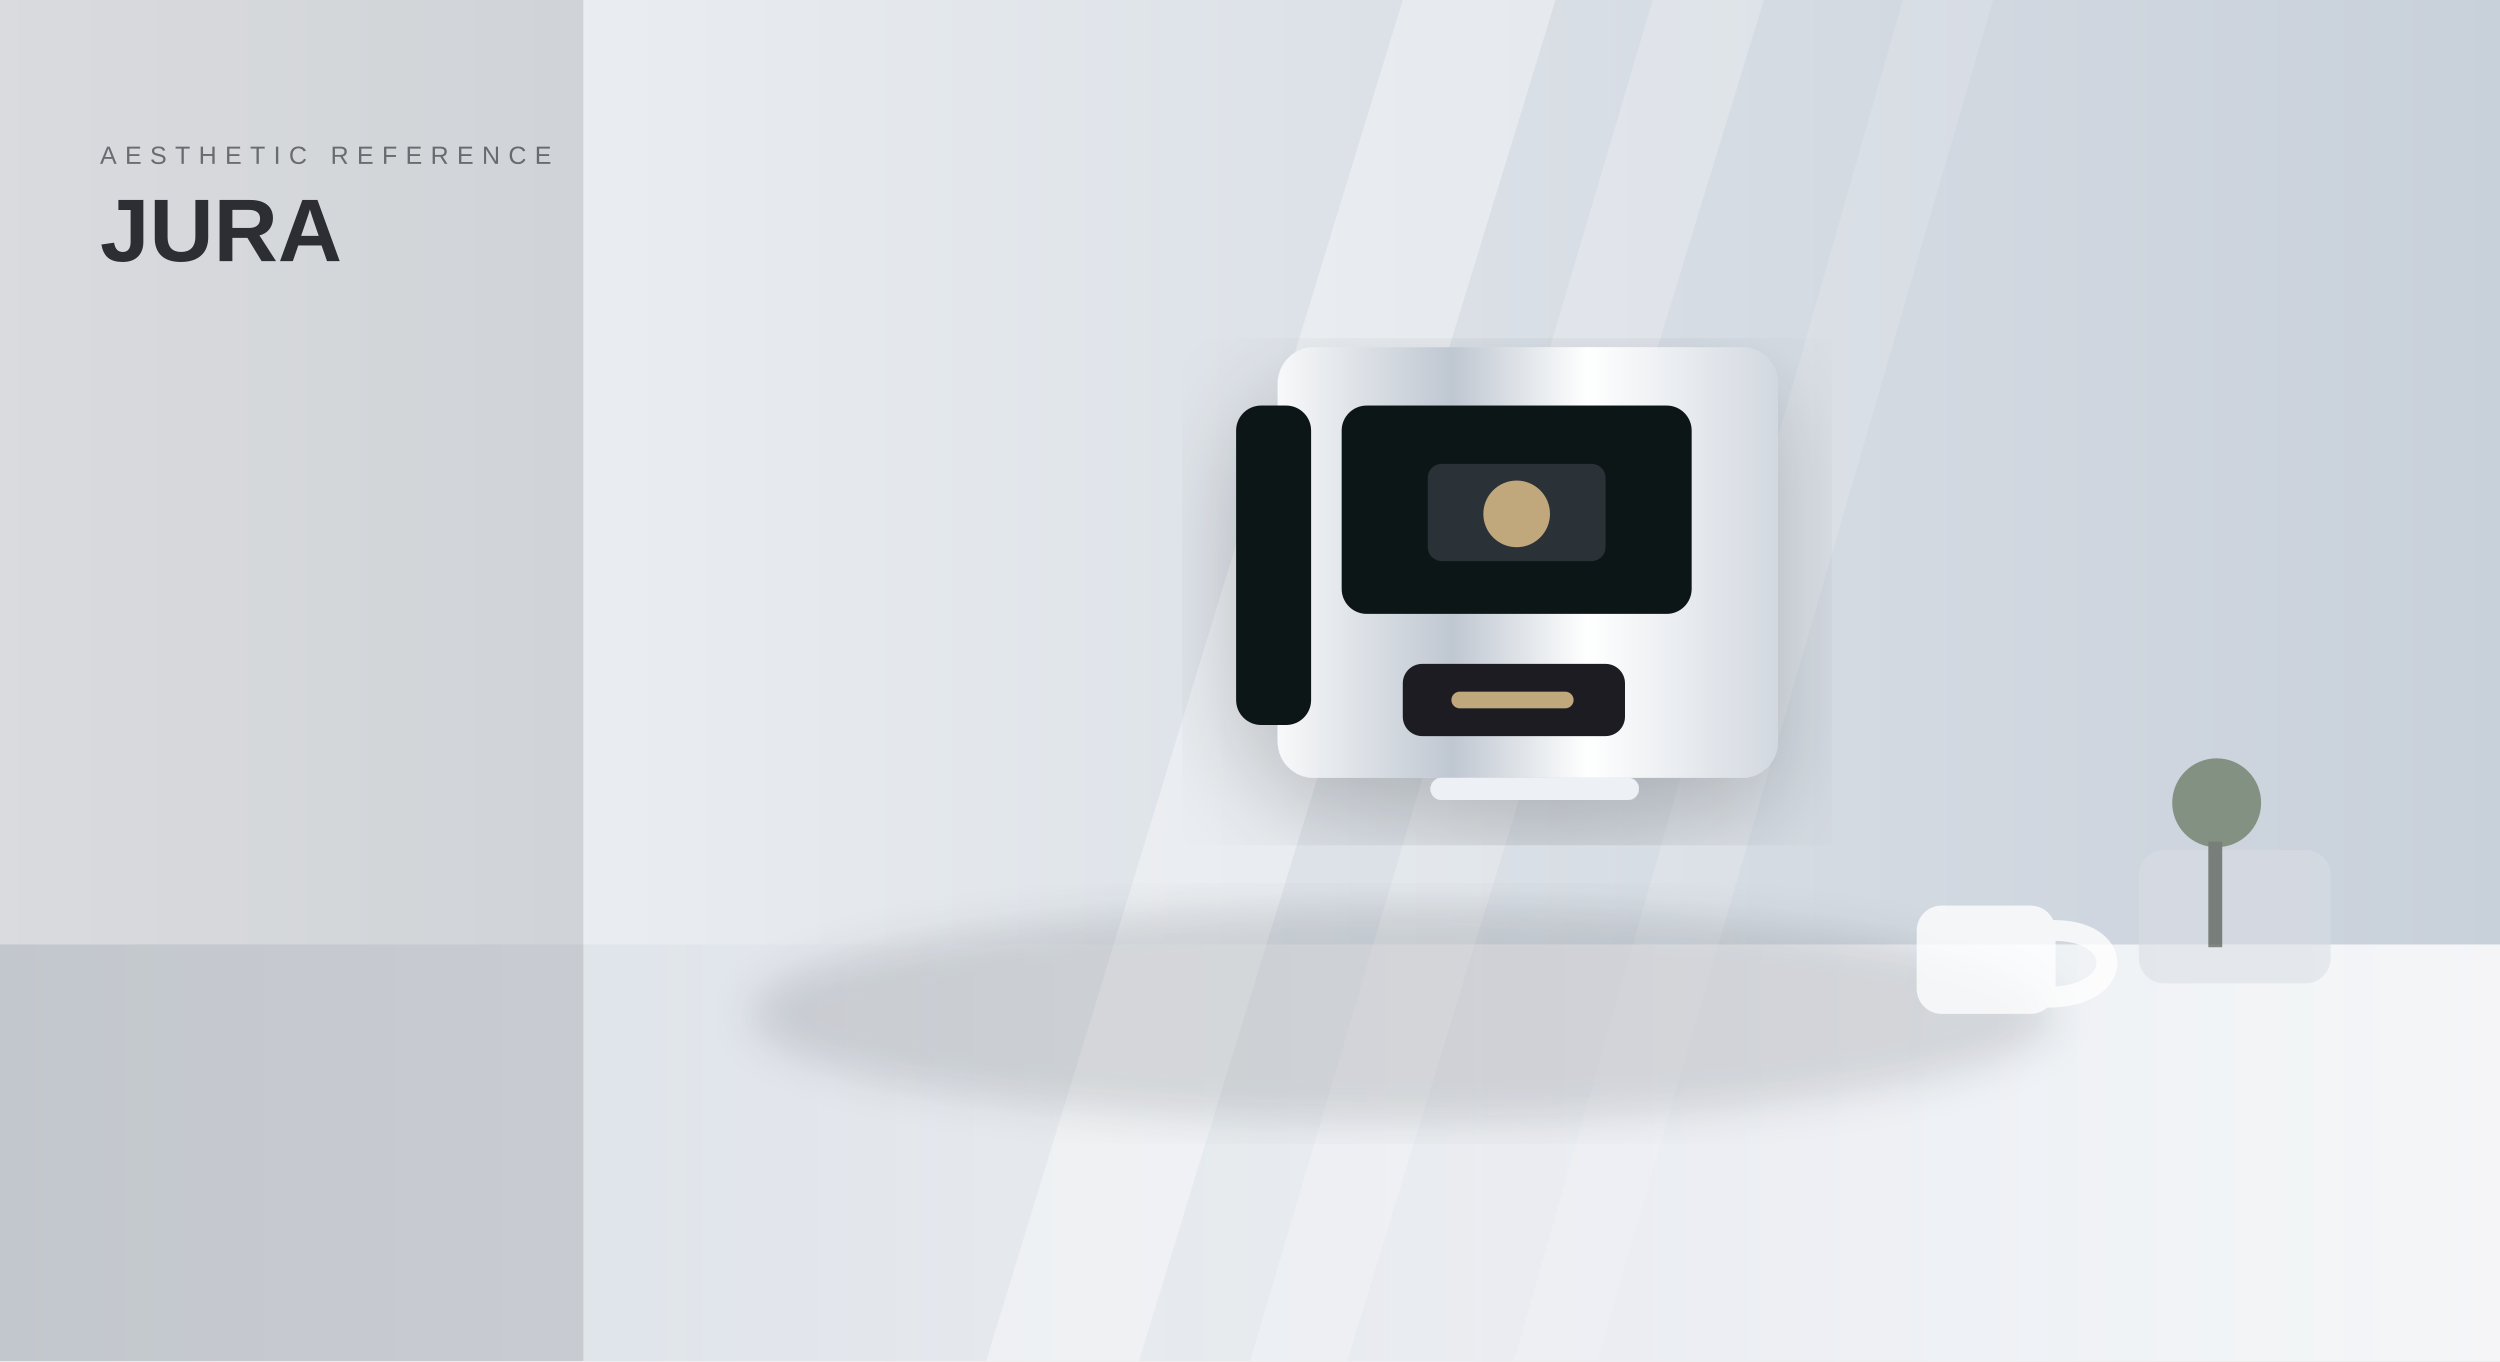
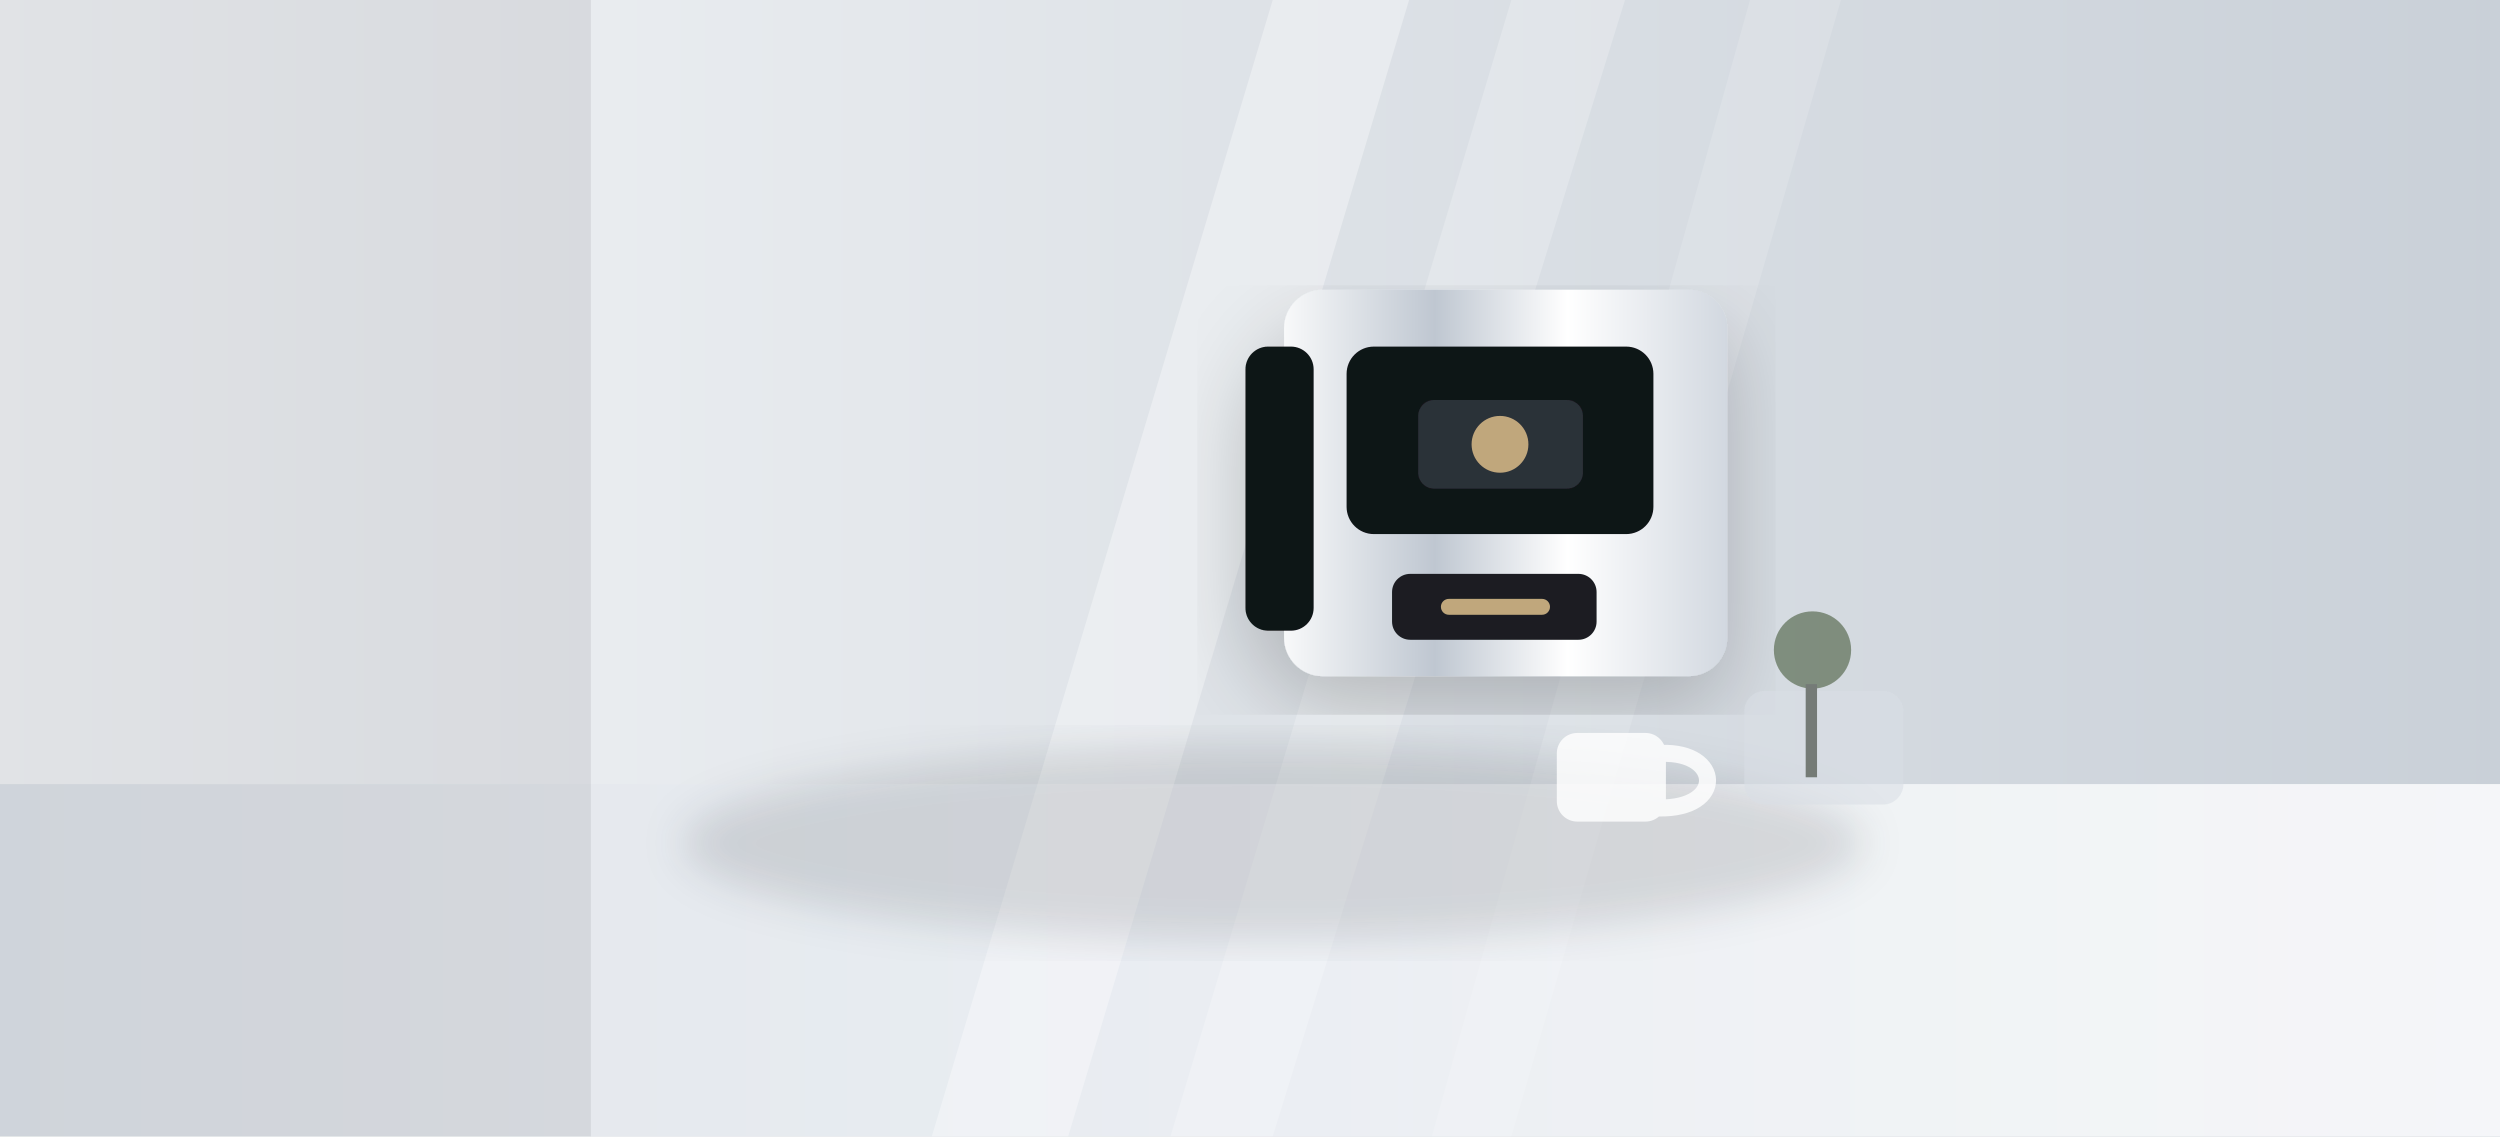
- <svg xmlns="http://www.w3.org/2000/svg" width="1800" height="980" viewBox="0 0 1800 980">
+ <svg xmlns="http://www.w3.org/2000/svg" width="2200" height="1000" viewBox="0 0 2200 1000">
  <defs>
    <linearGradient id="bg" x1="0" x2="1">
-       <stop offset="0" stop-color="#f4f6f8" />
-       <stop offset="1" stop-color="#c8d0da" />
+       <stop offset="0" stop-color="#f3f5f7" />
+       <stop offset="1" stop-color="#c9d0d8" />
    </linearGradient>
    <linearGradient id="desk" x1="0" x2="1">
-       <stop offset="0" stop-color="#d8dde4" />
+       <stop offset="0" stop-color="#dfe4ea" />
      <stop offset="1" stop-color="#f8f9fb" />
    </linearGradient>
    <linearGradient id="metal" x1="0" x2="1">
      <stop offset="0" stop-color="#f8f9fa" />
-       <stop offset=".35" stop-color="#bfc7d1" />
-       <stop offset=".62" stop-color="#ffffff" />
+       <stop offset=".34" stop-color="#bfc7d1" />
+       <stop offset=".64" stop-color="#ffffff" />
      <stop offset="1" stop-color="#d2d8e0" />
    </linearGradient>
-     <filter id="sd">
-       <feDropShadow dx="0" dy="26" stdDeviation="36" flood-color="#101216" flood-opacity=".20" />
+     <filter id="shadow">
+       <feDropShadow dx="0" dy="30" stdDeviation="38" flood-color="#101216" flood-opacity=".20" />
    </filter>
    <filter id="blur">
-       <feGaussianBlur stdDeviation="14" />
+       <feGaussianBlur stdDeviation="18" />
    </filter>
  </defs>
-   <rect width="1800" height="980" fill="url(#bg)" />
-   <rect y="680" width="1800" height="300" fill="url(#desk)" opacity=".92" />
-   <rect x="0" y="0" width="420" height="980" fill="#111318" opacity=".12" />
-   <polygon points="1010,0 1120,0 820,980 710,980" fill="#fff" opacity=".34" />
-   <polygon points="1190,0 1270,0 970,980 900,980" fill="#fff" opacity=".22" />
-   <polygon points="1370,0 1435,0 1150,980 1090,980" fill="#fff" opacity=".14" />
-   <ellipse cx="1010" cy="730" rx="470" ry="78" fill="#1b2028" opacity=".13" filter="url(#blur)" />
-   <g filter="url(#sd)">
-     <rect x="920" y="250" width="360" height="310" rx="26" fill="url(#metal)" />
-     <rect x="966" y="292" width="252" height="150" rx="18" fill="#111318" />
-     <rect x="1028" y="334" width="128" height="70" rx="10" fill="#2b3037" />
-     <circle cx="1092" cy="370" r="24" fill="#c0a77c" />
-     <rect x="1010" y="478" width="160" height="52" rx="14" fill="#1b1e23" />
-     <rect x="1045" y="498" width="88" height="12" rx="6" fill="#c0a77c" />
-     <rect x="890" y="292" width="54" height="230" rx="18" fill="#111318" />
-     <rect x="1030" y="560" width="150" height="16" rx="8" fill="#edf1f5" />
+   <rect width="2200" height="1000" fill="url(#bg)" />
+   <rect y="690" width="2200" height="310" fill="url(#desk)" opacity=".94" />
+   <rect x="0" y="0" width="520" height="1000" fill="#111318" opacity=".08" />
+   <polygon points="1120,0 1240,0 940,1000 820,1000" fill="#fff" opacity=".34" />
+   <polygon points="1330,0 1430,0 1120,1000 1030,1000" fill="#fff" opacity=".22" />
+   <polygon points="1540,0 1620,0 1330,1000 1260,1000" fill="#fff" opacity=".14" />
+   <ellipse cx="1120" cy="742" rx="520" ry="86" fill="#1b2028" opacity=".13" filter="url(#blur)" />
+   <g filter="url(#shadow)">
+     <rect x="1130" y="255" width="390" height="340" rx="34" fill="url(#metal)" />
+     <rect x="1185" y="305" width="270" height="165" rx="24" fill="#111318" />
+     <rect x="1248" y="352" width="145" height="78" rx="14" fill="#2b3037" />
+     <circle cx="1320" cy="391" r="25" fill="#c0a77c" />
+     <rect x="1225" y="505" width="180" height="58" rx="16" fill="#1b1e23" />
+     <rect x="1268" y="527" width="96" height="14" rx="7" fill="#c0a77c" />
+     <rect x="1096" y="305" width="60" height="250" rx="20" fill="#111318" />
  </g>
-   <g opacity=".78">
-     <rect x="1380" y="652" width="100" height="78" rx="18" fill="#ffffff" />
-     <path d="M1476 670 C1530 668 1532 718 1474 718" stroke="#ffffff" stroke-width="15" fill="none" />
-     <rect x="1540" y="612" width="138" height="96" rx="18" fill="#d9dee5" opacity=".72" />
-     <circle cx="1596" cy="578" r="32" fill="#6d7d68" />
-     <rect x="1590" y="606" width="10" height="76" fill="#60675f" />
+   <g opacity=".82">
+     <rect x="1370" y="645" width="96" height="78" rx="18" fill="#fff" />
+     <path d="M1462 663 C1515 661 1518 712 1460 711" stroke="#fff" stroke-width="15" fill="none" />
+     <rect x="1535" y="608" width="140" height="100" rx="18" fill="#d9dee5" opacity=".70" />
+     <circle cx="1595" cy="572" r="34" fill="#6d7d68" />
+     <rect x="1589" y="602" width="10" height="82" fill="#60675f" />
  </g>
-   <text x="72" y="118" font-family="Arial" font-size="18" letter-spacing="6" fill="#111318" opacity=".55">AESTHETIC REFERENCE</text>
-   <text x="72" y="188" font-family="Arial" font-size="64" font-weight="700" fill="#111318" opacity=".86">JURA</text>
</svg>
